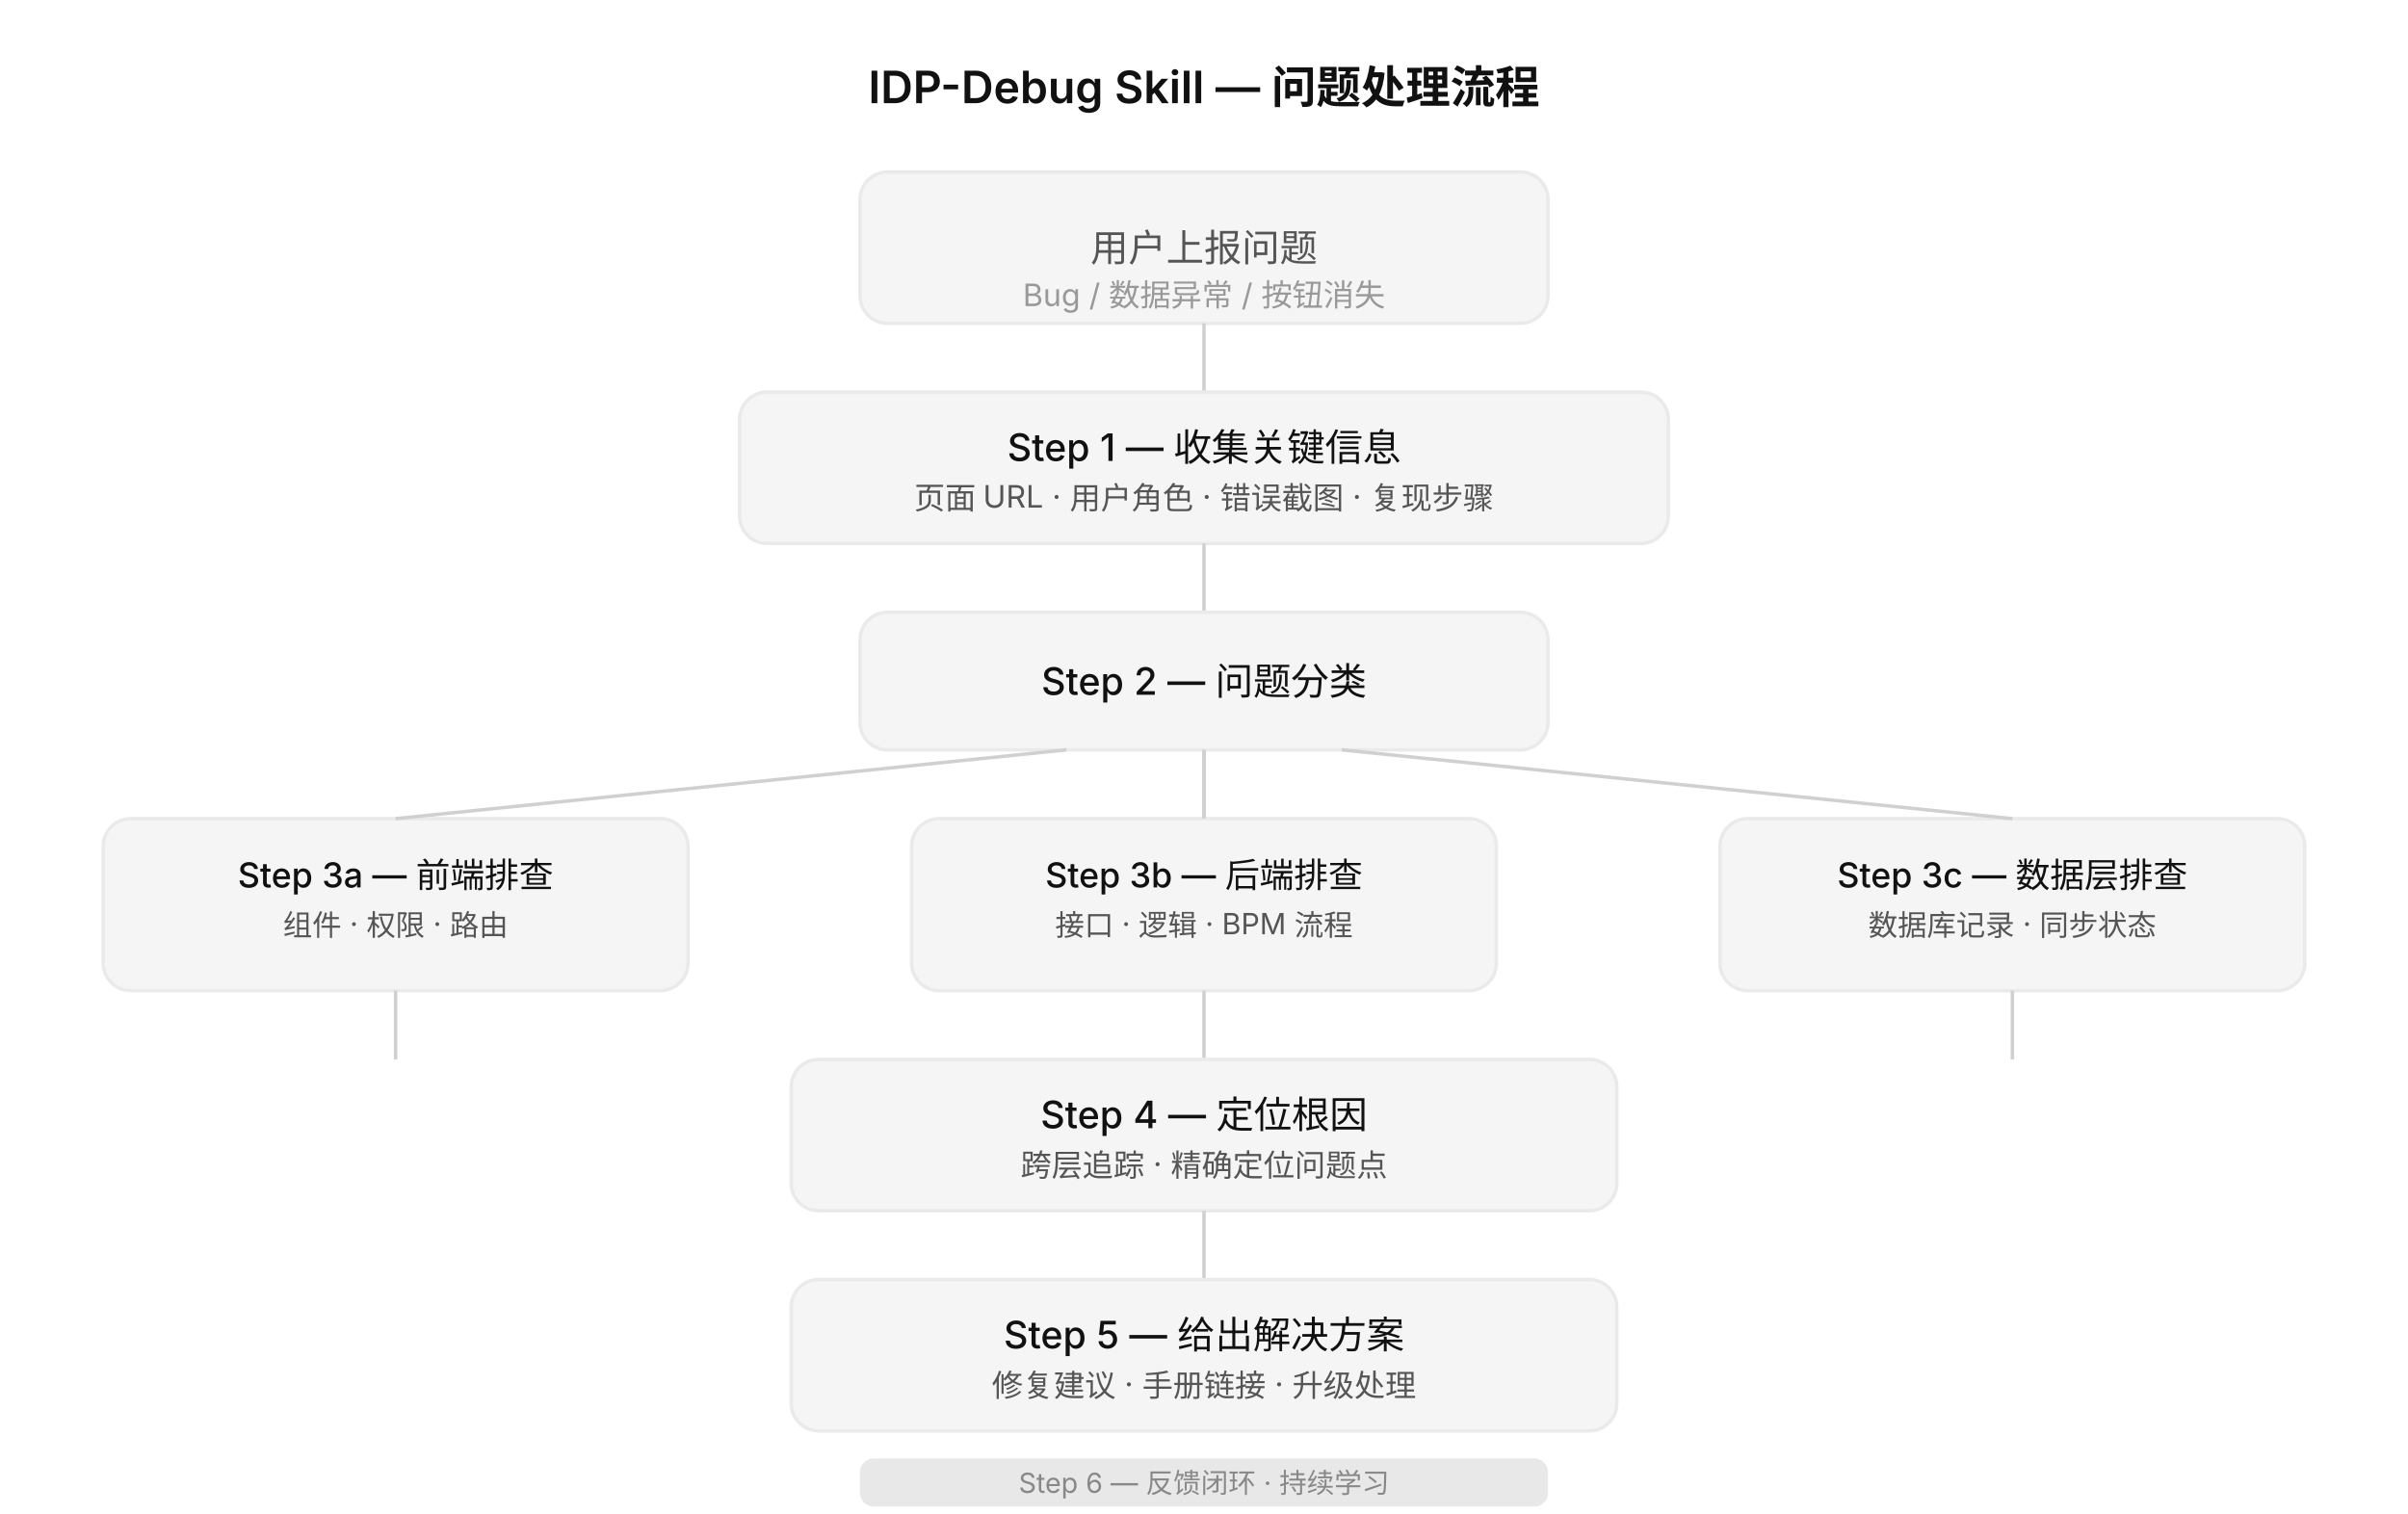
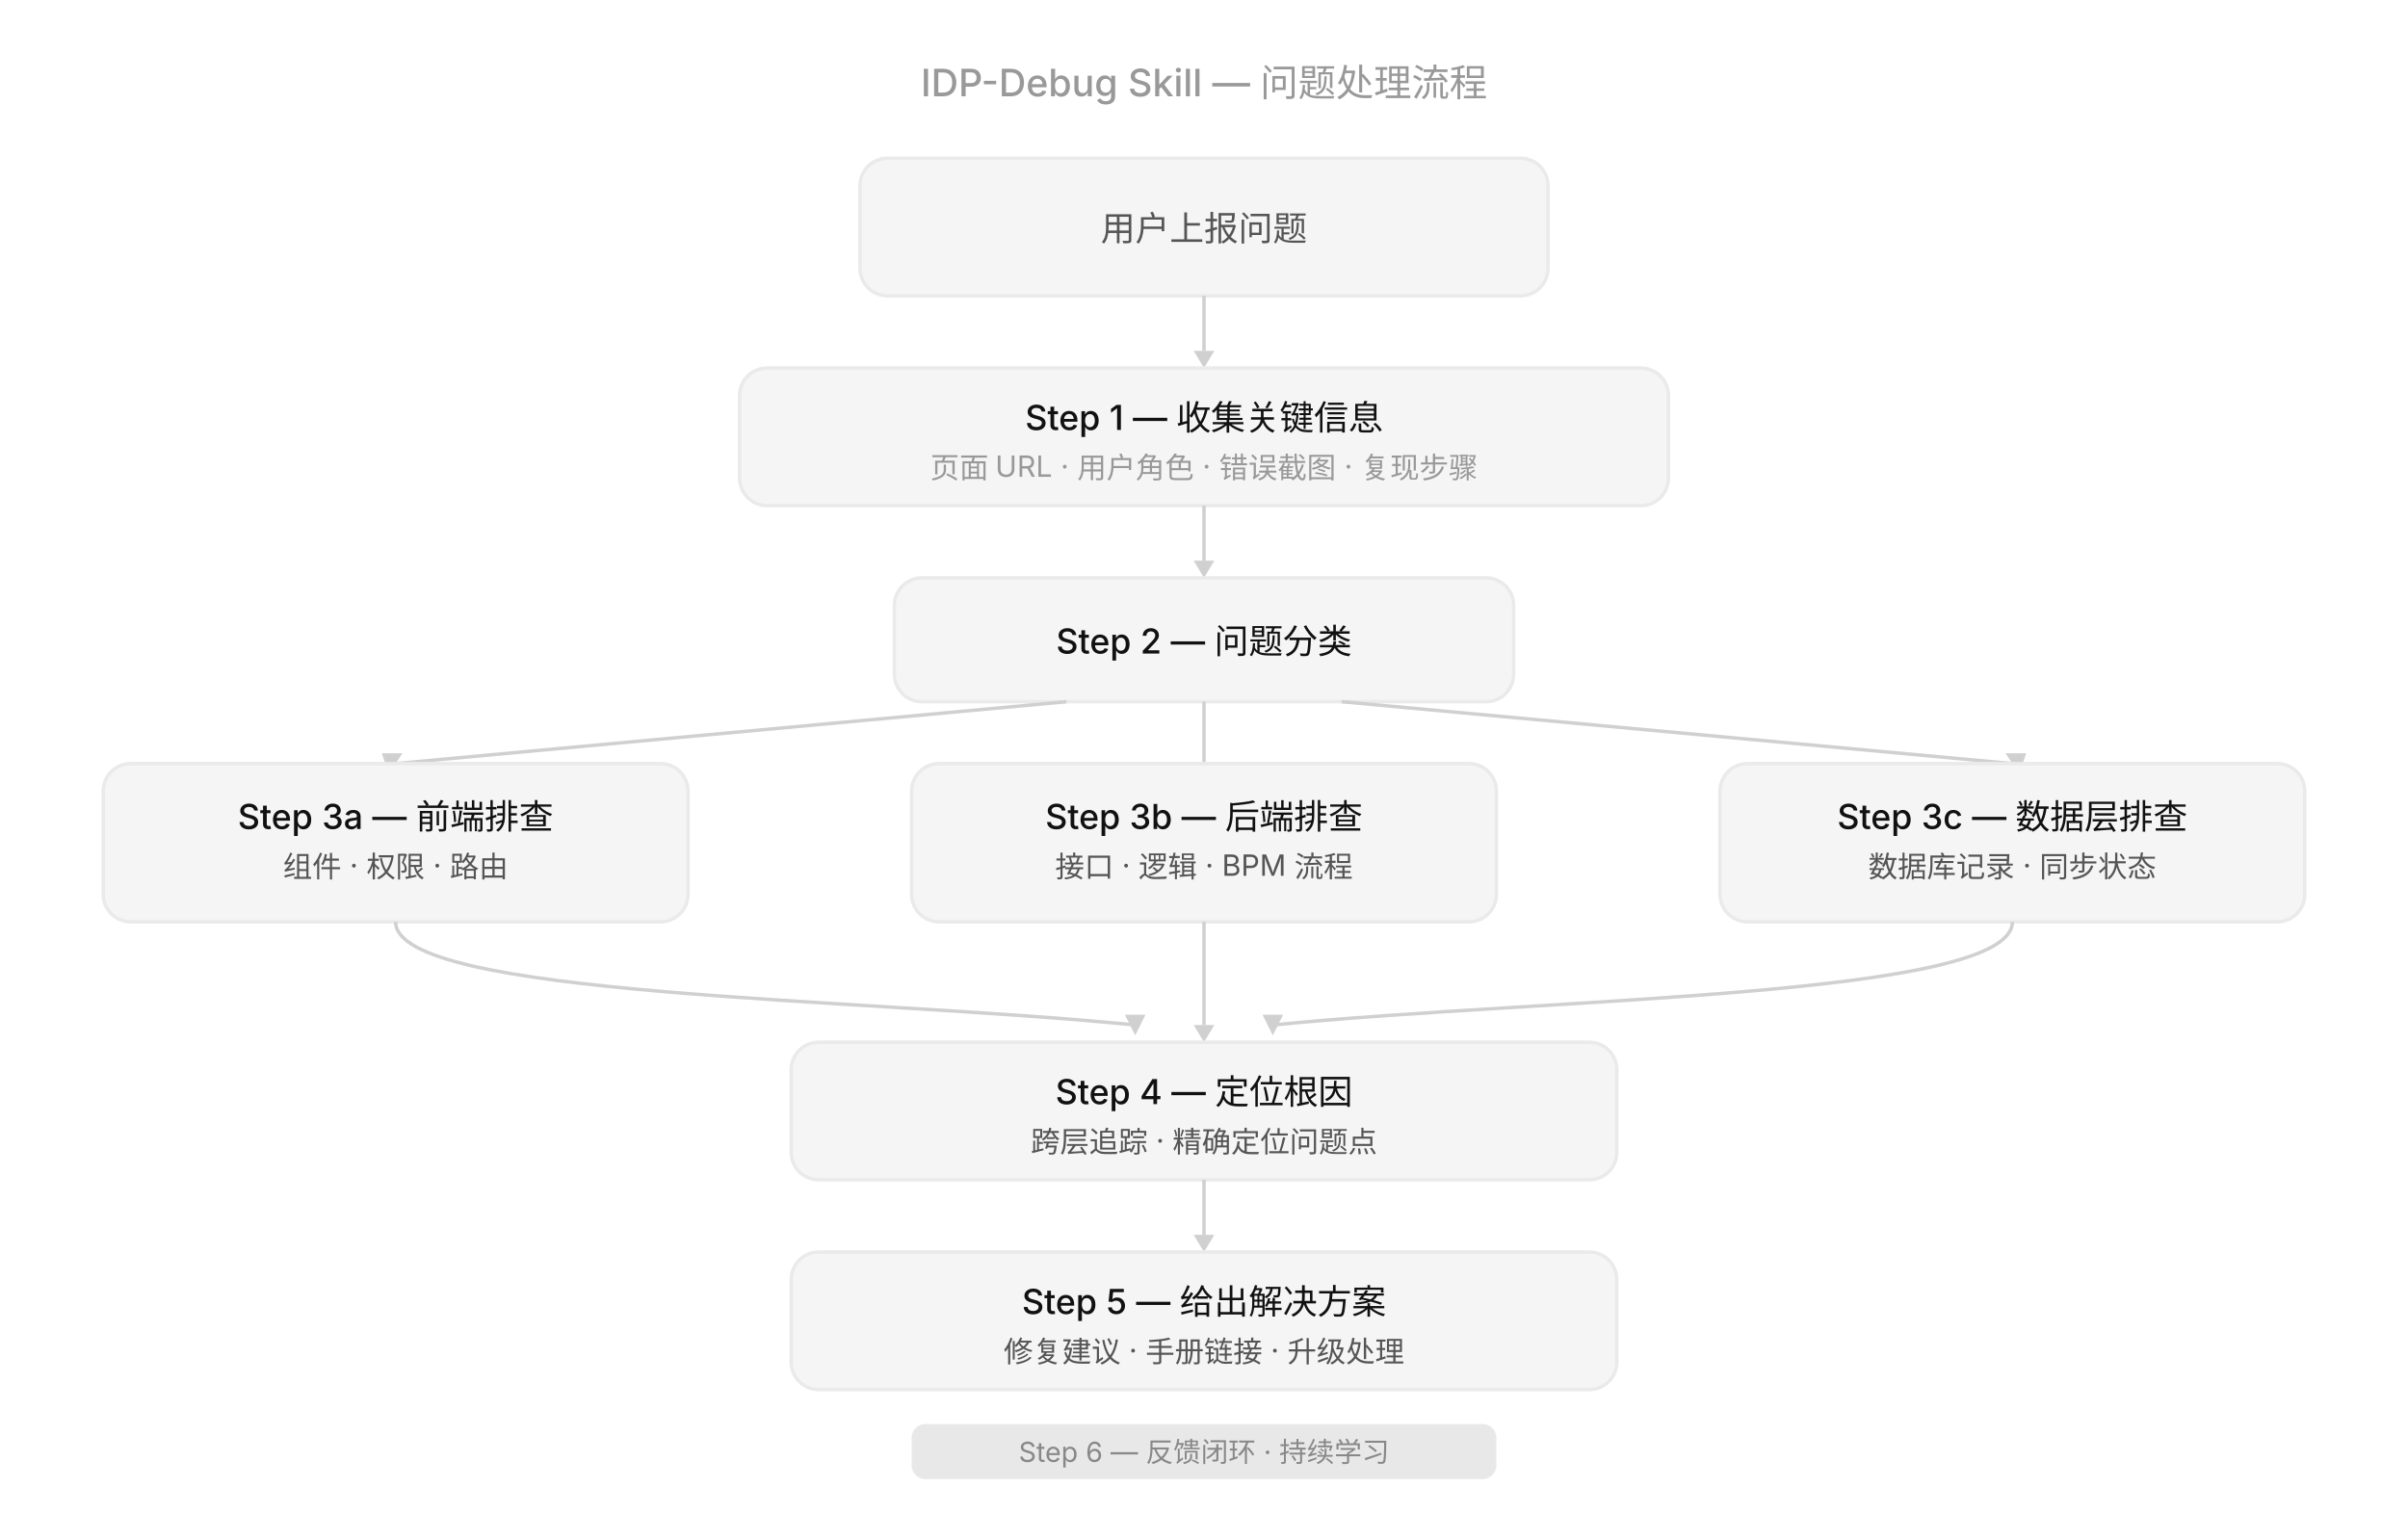
<svg xmlns="http://www.w3.org/2000/svg" viewBox="0 0 700 440" fill="none" font-family="PingFang SC,Inter,system-ui,sans-serif">
-   <text x="350" y="30" text-anchor="middle" font-size="13" font-weight="600" fill="#111">IDP-Debug Skill — 问题处理流程</text>
-   <rect x="250" y="50" width="200" height="44" rx="8" fill="#f5f5f5" stroke="#eaeaea" />
-   <text x="350" y="76" text-anchor="middle" font-size="11" fill="#555">用户上报问题</text>
-   <text x="350" y="89" text-anchor="middle" font-size="9" fill="#999">Bug / 数据异常 / 按钮消失</text>
-   <line x1="350" y1="94" x2="350" y2="114" stroke="#d0d0d0" stroke-width="1" />
-   <rect x="215" y="114" width="270" height="44" rx="8" fill="#f5f5f5" stroke="#eaeaea" />
-   <text x="350" y="134" text-anchor="middle" font-size="11" font-weight="500" fill="#111">Step 1 — 收集关键信息</text>
-   <text x="350" y="148" text-anchor="middle" font-size="9" fill="#555">页面 URL · 用户角色 · 错误截图 · 复现步骤</text>
-   <line x1="350" y1="158" x2="350" y2="178" stroke="#d0d0d0" stroke-width="1" />
-   <rect x="250" y="178" width="200" height="40" rx="8" fill="#f5f5f5" stroke="#eaeaea" />
-   <text x="350" y="202" text-anchor="middle" font-size="11" font-weight="500" fill="#111">Step 2 — 问题分类</text>
-   <line x1="350" y1="218" x2="350" y2="238" stroke="#d0d0d0" stroke-width="1" />
-   <rect x="30" y="238" width="170" height="50" rx="8" fill="#f5f5f5" stroke="#eaeaea" />
-   <text x="115" y="258" text-anchor="middle" font-size="10" font-weight="500" fill="#111">Step 3a — 前端排查</text>
-   <text x="115" y="272" text-anchor="middle" font-size="8.5" fill="#555">组件 · 权限 · 路由</text>
-   <rect x="265" y="238" width="170" height="50" rx="8" fill="#f5f5f5" stroke="#eaeaea" />
-   <text x="350" y="258" text-anchor="middle" font-size="10" font-weight="500" fill="#111">Step 3b — 后端排查</text>
-   <text x="350" y="272" text-anchor="middle" font-size="8.5" fill="#555">接口 · 逻辑 · BPM 流程</text>
-   <rect x="500" y="238" width="170" height="50" rx="8" fill="#f5f5f5" stroke="#eaeaea" />
-   <text x="585" y="258" text-anchor="middle" font-size="10" font-weight="500" fill="#111">Step 3c — 数据层排查</text>
-   <text x="585" y="272" text-anchor="middle" font-size="8.5" fill="#555">数据库记录 · 同步状态</text>
-   <line x1="310" y1="218" x2="115" y2="238" stroke="#d0d0d0" stroke-width="1" />
-   <line x1="350" y1="218" x2="350" y2="238" stroke="#d0d0d0" stroke-width="1" />
-   <line x1="390" y1="218" x2="585" y2="238" stroke="#d0d0d0" stroke-width="1" />
-   <line x1="115" y1="288" x2="115" y2="308" stroke="#d0d0d0" stroke-width="1" />
-   <line x1="350" y1="288" x2="350" y2="308" stroke="#d0d0d0" stroke-width="1" />
-   <line x1="585" y1="288" x2="585" y2="308" stroke="#d0d0d0" stroke-width="1" />
-   <rect x="230" y="308" width="240" height="44" rx="8" fill="#f5f5f5" stroke="#eaeaea" />
-   <text x="350" y="328" text-anchor="middle" font-size="11" font-weight="500" fill="#111">Step 4 — 定位根因</text>
-   <text x="350" y="342" text-anchor="middle" font-size="9" fill="#555">跨层追踪 · 精确定位问题点</text>
-   <line x1="350" y1="352" x2="350" y2="372" stroke="#d0d0d0" stroke-width="1" />
-   <rect x="230" y="372" width="240" height="44" rx="8" fill="#f5f5f5" stroke="#eaeaea" />
-   <text x="350" y="392" text-anchor="middle" font-size="11" font-weight="500" fill="#111">Step 5 — 给出解决方案</text>
-   <text x="350" y="406" text-anchor="middle" font-size="9" fill="#555">修复建议 · 手册链接 · 升级处理</text>
-   <rect x="250" y="424" width="200" height="14" rx="4" fill="#e8e8e8" />
-   <text x="350" y="434" text-anchor="middle" font-size="8" fill="#888">Step 6 — 反馈闭环 · 持续学习</text>
+   <text x="350" y="28" text-anchor="middle" font-size="11" font-weight="500" fill="#999">IDP-Debug Skill — 问题处理流程</text>
+   <rect x="250" y="46" width="200" height="40" rx="8" fill="#f5f5f5" stroke="#eaeaea" />
+   <text x="350" y="70" text-anchor="middle" font-size="10" fill="#555">用户上报问题</text>
+   <line x1="350" y1="86" x2="350" y2="102" stroke="#d0d0d0" stroke-width="1" />
+   <polygon points="347,102 353,102 350,107" fill="#d0d0d0" />
+   <rect x="215" y="107" width="270" height="40" rx="8" fill="#f5f5f5" stroke="#eaeaea" />
+   <text x="350" y="125" text-anchor="middle" font-size="10" font-weight="500" fill="#111">Step 1 — 收集关键信息</text>
+   <text x="350" y="139" text-anchor="middle" font-size="8.5" fill="#999">页面 URL · 用户角色 · 错误截图 · 复现步骤</text>
+   <line x1="350" y1="147" x2="350" y2="163" stroke="#d0d0d0" stroke-width="1" />
+   <polygon points="347,163 353,163 350,168" fill="#d0d0d0" />
+   <rect x="260" y="168" width="180" height="36" rx="8" fill="#f5f5f5" stroke="#eaeaea" />
+   <text x="350" y="190" text-anchor="middle" font-size="10" font-weight="500" fill="#111">Step 2 — 问题分类</text>
+   <line x1="310" y1="204" x2="115" y2="222" stroke="#d0d0d0" stroke-width="1" />
+   <polygon points="117,219 113,225 111,219" fill="#d0d0d0" />
+   <line x1="350" y1="204" x2="350" y2="222" stroke="#d0d0d0" stroke-width="1" />
+   <polygon points="347,222 353,222 350,227" fill="#d0d0d0" />
+   <line x1="390" y1="204" x2="585" y2="222" stroke="#d0d0d0" stroke-width="1" />
+   <polygon points="583,219 587,225 589,219" fill="#d0d0d0" />
+   <rect x="30" y="222" width="170" height="46" rx="8" fill="#f5f5f5" stroke="#eaeaea" />
+   <text x="115" y="241" text-anchor="middle" font-size="10" font-weight="500" fill="#111">Step 3a — 前端排查</text>
+   <text x="115" y="255" text-anchor="middle" font-size="8.5" fill="#555">组件 · 权限 · 路由</text>
+   <rect x="265" y="222" width="170" height="46" rx="8" fill="#f5f5f5" stroke="#eaeaea" />
+   <text x="350" y="241" text-anchor="middle" font-size="10" font-weight="500" fill="#111">Step 3b — 后端排查</text>
+   <text x="350" y="255" text-anchor="middle" font-size="8.5" fill="#555">接口 · 逻辑 · BPM 流程</text>
+   <rect x="500" y="222" width="170" height="46" rx="8" fill="#f5f5f5" stroke="#eaeaea" />
+   <text x="585" y="241" text-anchor="middle" font-size="10" font-weight="500" fill="#111">Step 3c — 数据层排查</text>
+   <text x="585" y="255" text-anchor="middle" font-size="8.5" fill="#555">数据库记录 · 同步状态</text>
+   <path d="M115,268 C115,290 250,290 330,298" stroke="#d0d0d0" stroke-width="1" fill="none" />
+   <polygon points="327,295 333,295 330,301" fill="#d0d0d0" />
+   <line x1="350" y1="268" x2="350" y2="298" stroke="#d0d0d0" stroke-width="1" />
+   <polygon points="347,298 353,298 350,303" fill="#d0d0d0" />
+   <path d="M585,268 C585,290 450,290 370,298" stroke="#d0d0d0" stroke-width="1" fill="none" />
+   <polygon points="367,295 373,295 370,301" fill="#d0d0d0" />
+   <rect x="230" y="303" width="240" height="40" rx="8" fill="#f5f5f5" stroke="#eaeaea" />
+   <text x="350" y="321" text-anchor="middle" font-size="10" font-weight="500" fill="#111">Step 4 — 定位根因</text>
+   <text x="350" y="335" text-anchor="middle" font-size="8.5" fill="#555">跨层追踪 · 精确定位问题点</text>
+   <line x1="350" y1="343" x2="350" y2="359" stroke="#d0d0d0" stroke-width="1" />
+   <polygon points="347,359 353,359 350,364" fill="#d0d0d0" />
+   <rect x="230" y="364" width="240" height="40" rx="8" fill="#f5f5f5" stroke="#eaeaea" />
+   <text x="350" y="382" text-anchor="middle" font-size="10" font-weight="500" fill="#111">Step 5 — 给出解决方案</text>
+   <text x="350" y="396" text-anchor="middle" font-size="8.5" fill="#555">修复建议 · 手册链接 · 升级处理</text>
+   <rect x="265" y="414" width="170" height="16" rx="4" fill="#e8e8e8" />
+   <text x="350" y="425" text-anchor="middle" font-size="8" fill="#888">Step 6 — 反馈闭环 · 持续学习</text>
</svg>
